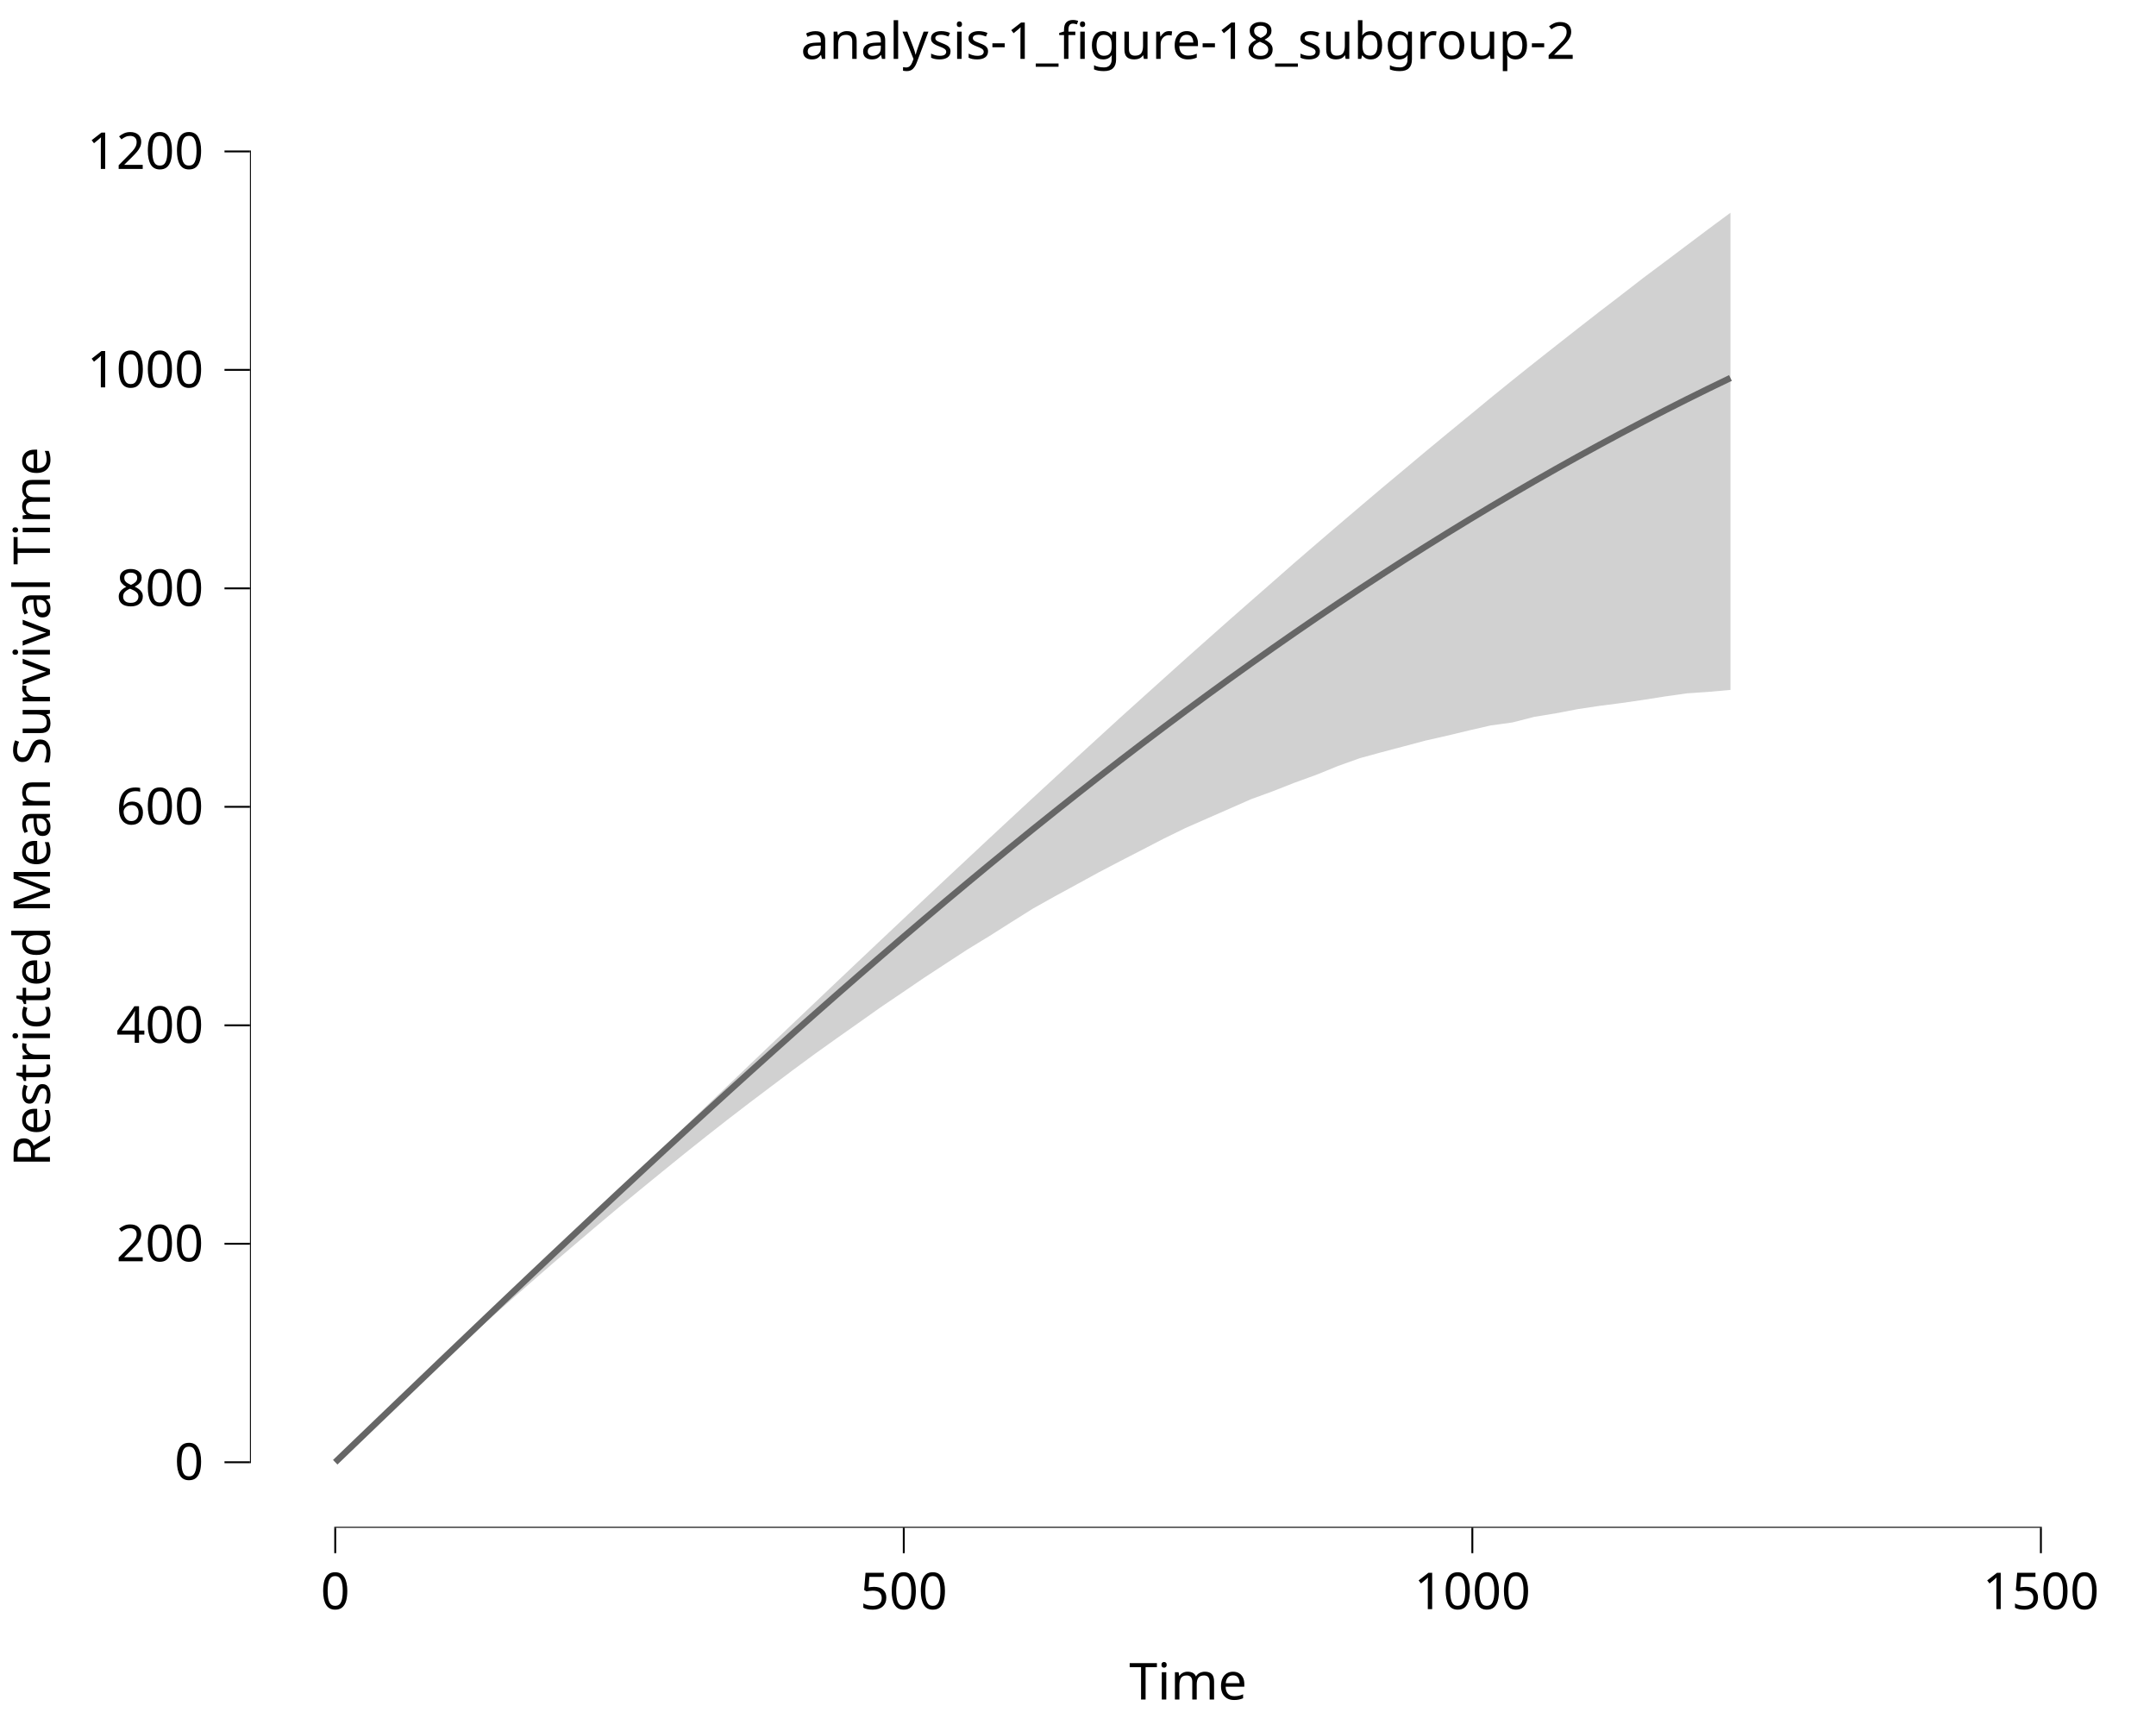
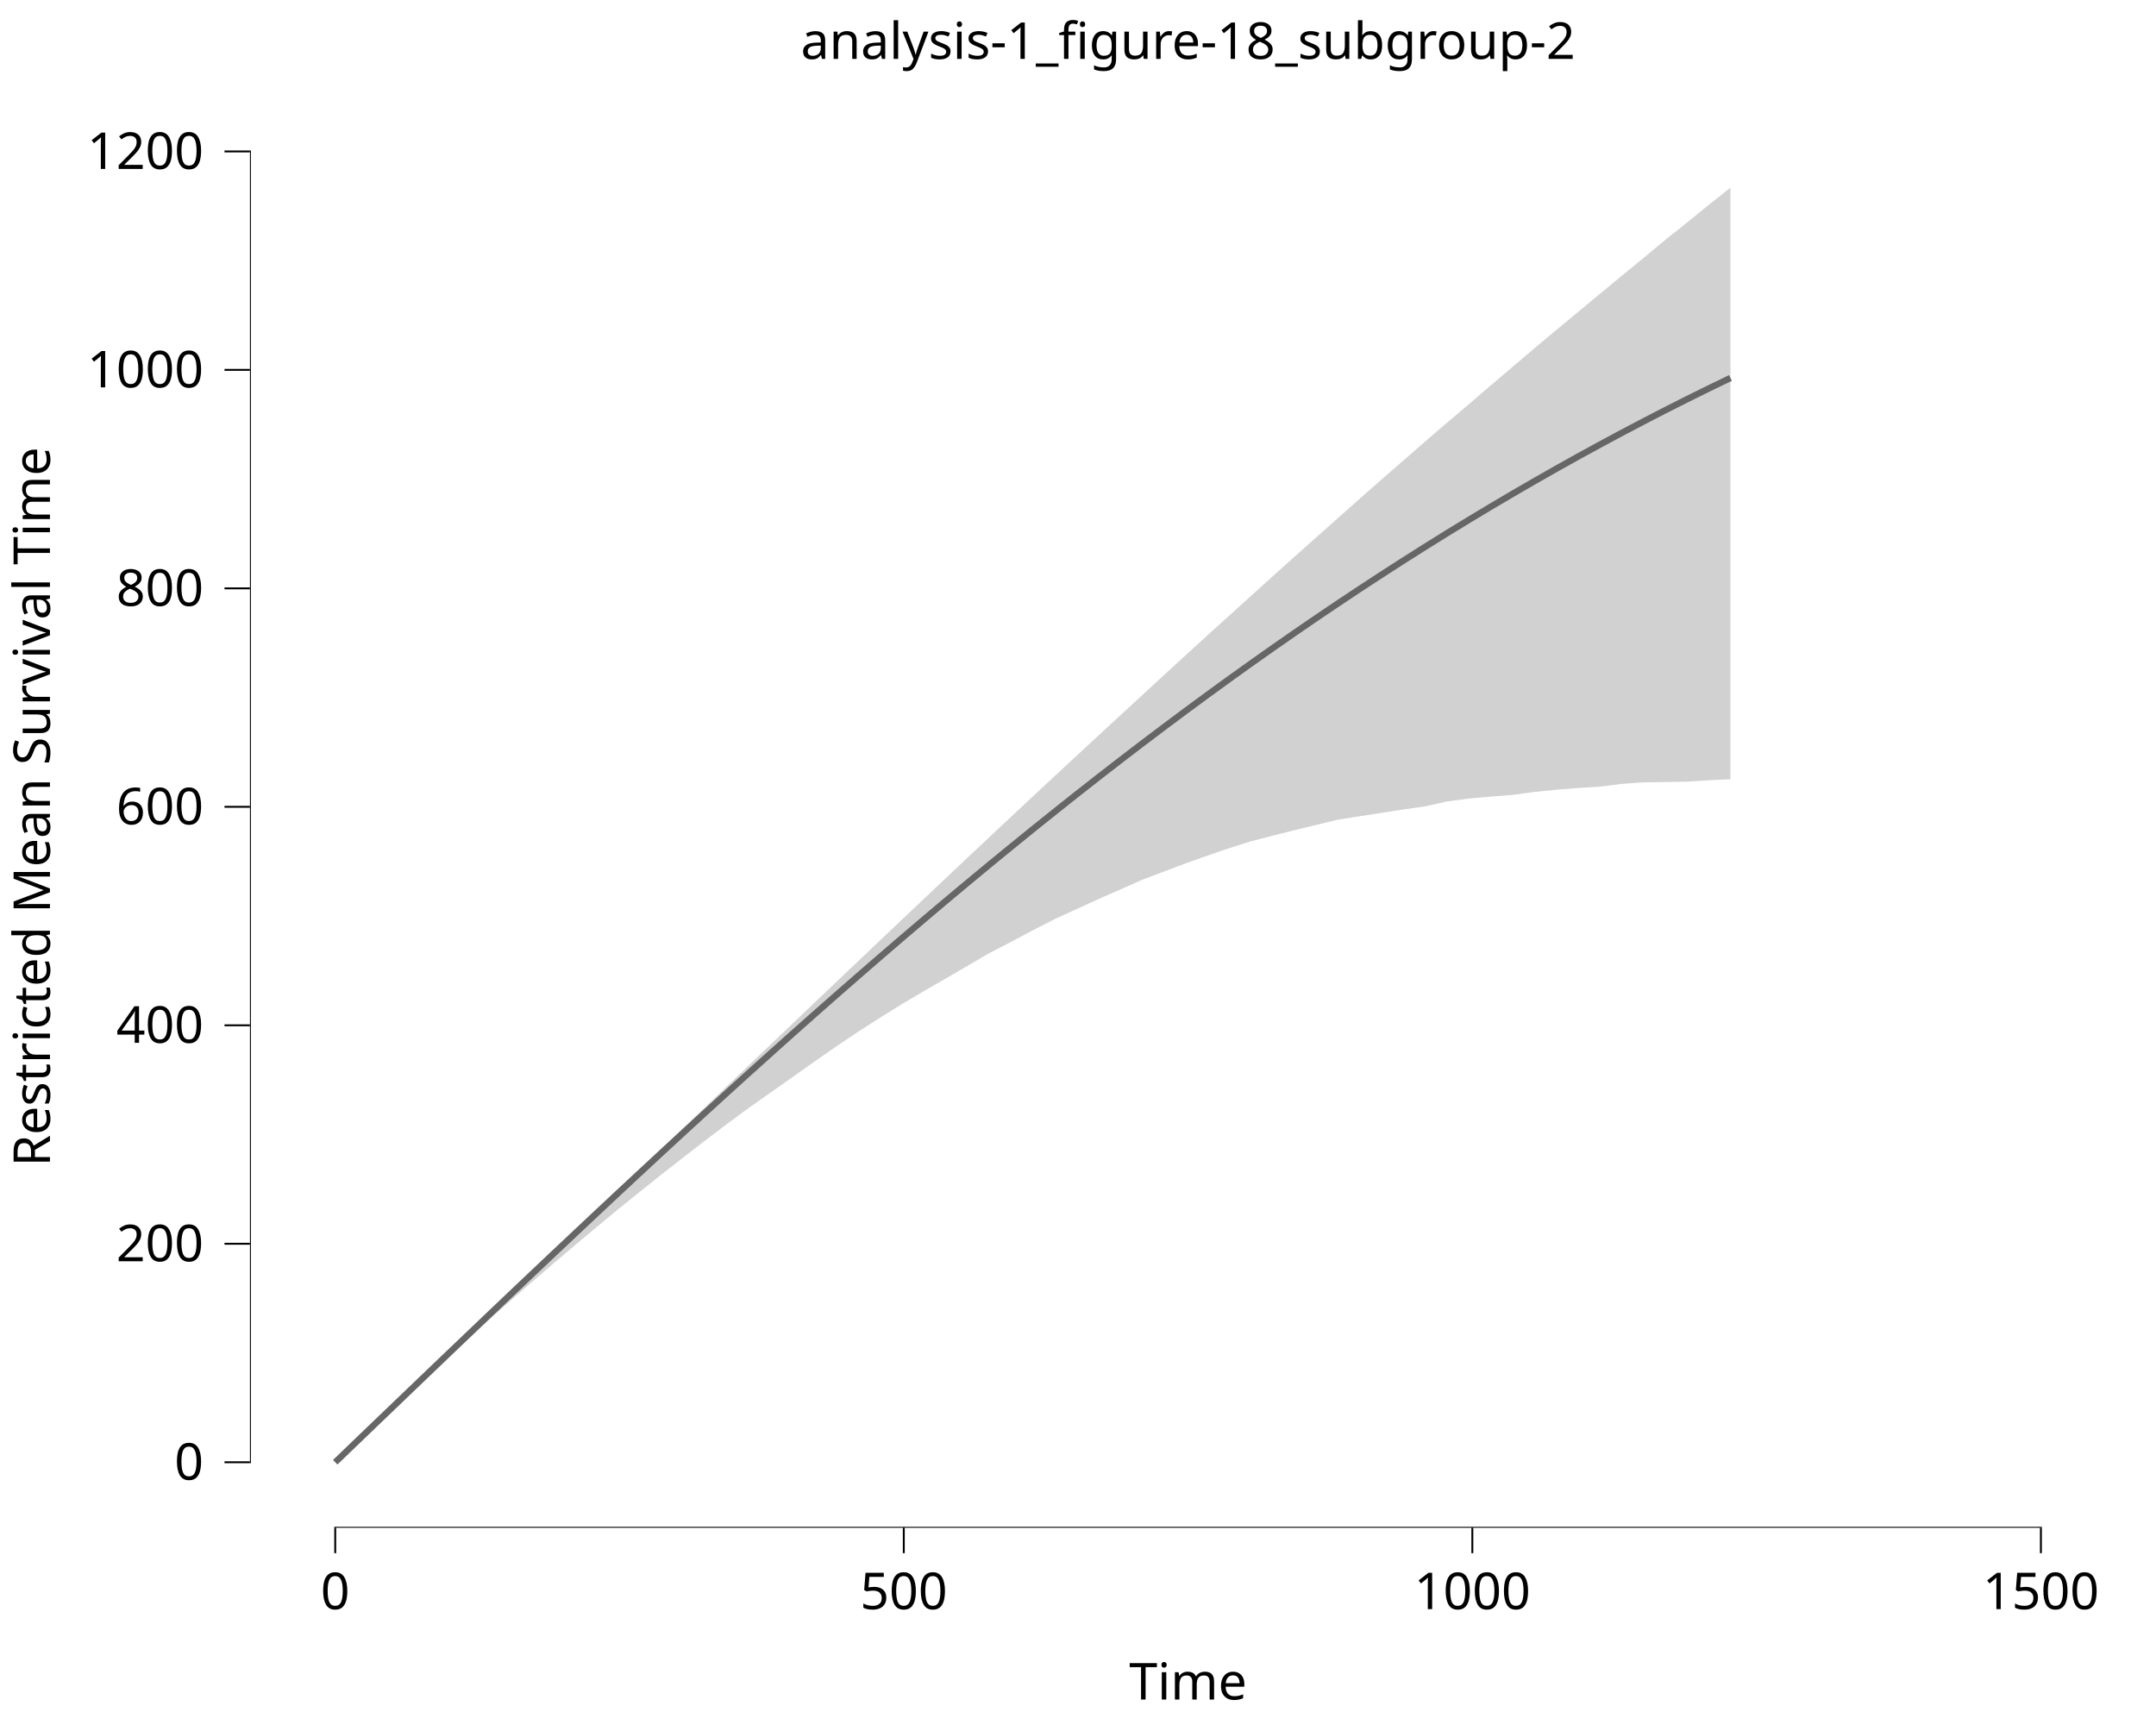
<svg xmlns="http://www.w3.org/2000/svg" class="svglite" data-engine-version="2.0" width="720.00pt" height="576.00pt" viewBox="0 0 720.00 576.00">
  <defs>
    <style type="text/css">
    .svglite line, .svglite polyline, .svglite polygon, .svglite path, .svglite rect, .svglite circle {
      fill: none;
      stroke: #000000;
      stroke-linecap: round;
      stroke-linejoin: round;
      stroke-miterlimit: 10.00;
    }
  </style>
  </defs>
  <rect width="100%" height="100%" style="stroke: none; fill: #FFFFFF;" />
  <defs>
    <clipPath id="cpMC4wMHw3MjAuMDB8MC4wMHw1NzYuMDA=">
      <rect x="0.00" y="0.00" width="720.00" height="576.00" />
    </clipPath>
  </defs>
  <g clip-path="url(#cpMC4wMHw3MjAuMDB8MC4wMHw1NzYuMDA=)">
    <rect x="0.00" y="0.00" width="720.00" height="576.00" style="stroke-width: 10.67; stroke: none;" />
  </g>
  <defs>
    <clipPath id="cpODMuNDd8NzEwLjA0fDI4LjY4fDUxMC4xNA==">
      <rect x="83.47" y="28.68" width="626.57" height="481.46" />
    </clipPath>
  </defs>
  <g clip-path="url(#cpODMuNDd8NzEwLjA0fDI4LjY4fDUxMC4xNA==)">
    <rect x="83.47" y="28.68" width="626.57" height="481.46" style="stroke-width: 10.67; stroke: none;" />
-     <polygon points="111.95,488.26 119.23,481.26 126.51,474.27 133.79,467.28 141.07,460.28 148.35,453.29 155.63,446.30 162.91,439.31 170.19,432.32 177.47,425.33 184.75,418.34 192.04,411.35 199.32,404.36 206.60,397.38 213.88,390.40 221.16,383.43 228.44,376.46 235.72,369.50 243.00,362.54 250.28,355.58 257.56,348.64 264.84,341.71 272.12,334.79 279.40,327.88 286.68,320.98 293.96,314.10 301.24,307.24 308.52,300.38 315.80,293.56 323.08,286.75 330.36,279.95 337.64,273.18 344.92,266.44 352.20,259.73 359.48,253.01 366.76,246.35 374.04,239.69 381.32,233.13 388.60,226.57 395.88,220.03 403.16,213.55 410.44,207.10 417.72,200.70 425.00,194.33 432.28,187.93 439.56,181.65 446.84,175.40 454.12,169.21 461.40,163.04 468.69,156.96 475.97,150.85 483.25,144.83 490.53,138.86 497.81,132.85 505.09,126.95 512.37,121.14 519.65,115.40 526.93,109.68 534.21,104.02 541.49,98.44 548.77,92.80 556.05,87.36 563.33,81.89 570.61,76.42 577.89,71.04 577.89,230.37 570.61,231.02 563.33,231.52 556.05,232.55 548.77,233.70 541.49,234.75 534.21,235.69 526.93,236.78 519.65,238.17 512.37,239.37 505.09,241.23 497.81,242.24 490.53,243.91 483.25,245.66 475.97,247.31 468.69,249.25 461.40,251.17 454.12,253.17 446.84,255.77 439.56,258.73 432.28,261.37 425.00,264.23 417.72,266.89 410.44,270.10 403.16,273.29 395.88,276.49 388.60,280.05 381.32,283.82 374.04,287.57 366.76,291.38 359.48,295.37 352.20,299.33 344.92,303.41 337.64,307.98 330.36,312.60 323.08,317.04 315.80,321.79 308.52,326.55 301.24,331.51 293.96,336.43 286.68,341.59 279.40,346.72 272.12,351.92 264.84,357.28 257.56,362.76 250.28,368.25 243.00,373.84 235.72,379.54 228.44,385.35 221.16,391.25 213.88,397.19 206.60,403.19 199.32,409.31 192.04,415.51 184.75,421.74 177.47,428.08 170.19,434.47 162.91,440.95 155.63,447.49 148.35,454.11 141.07,460.80 133.79,467.56 126.51,474.39 119.23,481.29 111.95,488.26 " style="stroke-width: 0.00; stroke: none; stroke-linecap: butt; fill: #666666; fill-opacity: 0.30;" />
-     <polyline points="111.95,488.26 119.23,481.26 126.51,474.27 133.79,467.28 141.07,460.28 148.35,453.29 155.63,446.30 162.91,439.31 170.19,432.32 177.47,425.33 184.75,418.34 192.04,411.35 199.32,404.36 206.60,397.38 213.88,390.40 221.16,383.43 228.44,376.46 235.72,369.50 243.00,362.54 250.28,355.58 257.56,348.64 264.84,341.71 272.12,334.79 279.40,327.88 286.68,320.98 293.96,314.10 301.24,307.24 308.52,300.38 315.80,293.56 323.08,286.75 330.36,279.95 337.64,273.18 344.92,266.44 352.20,259.73 359.48,253.01 366.76,246.35 374.04,239.69 381.32,233.13 388.60,226.57 395.88,220.03 403.16,213.55 410.44,207.10 417.72,200.70 425.00,194.33 432.28,187.93 439.56,181.65 446.84,175.40 454.12,169.21 461.40,163.04 468.69,156.96 475.97,150.85 483.25,144.83 490.53,138.86 497.81,132.85 505.09,126.95 512.37,121.14 519.65,115.40 526.93,109.68 534.21,104.02 541.49,98.44 548.77,92.80 556.05,87.36 563.33,81.89 570.61,76.42 577.89,71.04 " style="stroke-width: 1.07; stroke: none; stroke-linecap: butt;" />
-     <polyline points="577.89,230.37 570.61,231.02 563.33,231.52 556.05,232.55 548.77,233.70 541.49,234.75 534.21,235.69 526.93,236.78 519.65,238.17 512.37,239.37 505.09,241.23 497.81,242.24 490.53,243.91 483.25,245.66 475.97,247.31 468.69,249.25 461.40,251.17 454.12,253.17 446.84,255.77 439.56,258.73 432.28,261.37 425.00,264.23 417.72,266.89 410.44,270.10 403.16,273.29 395.88,276.49 388.60,280.05 381.32,283.82 374.04,287.57 366.76,291.38 359.48,295.37 352.20,299.33 344.92,303.41 337.64,307.98 330.36,312.60 323.08,317.04 315.80,321.79 308.52,326.55 301.24,331.51 293.96,336.43 286.68,341.59 279.40,346.72 272.12,351.92 264.84,357.28 257.56,362.76 250.28,368.25 243.00,373.84 235.72,379.54 228.44,385.35 221.16,391.25 213.88,397.19 206.60,403.19 199.32,409.31 192.04,415.51 184.75,421.74 177.47,428.08 170.19,434.47 162.91,440.95 155.63,447.49 148.35,454.11 141.07,460.80 133.79,467.56 126.51,474.39 119.23,481.29 111.95,488.26 " style="stroke-width: 1.07; stroke: none; stroke-linecap: butt;" />
+     <polygon points="111.95,488.26 119.23,481.26 126.51,474.27 133.79,467.28 141.07,460.28 148.35,453.29 155.63,446.30 162.91,439.31 170.19,432.32 177.47,425.32 184.75,418.34 192.04,411.35 199.32,404.36 206.60,397.38 213.88,390.39 221.16,383.42 228.44,376.44 235.72,369.47 243.00,362.50 250.28,355.54 257.56,348.59 264.84,341.64 272.12,334.70 279.40,327.77 286.68,320.85 293.96,313.94 301.24,307.04 308.52,300.15 315.80,293.28 323.08,286.41 330.36,279.56 337.64,272.74 344.92,265.94 352.20,259.16 359.48,252.40 366.76,245.65 374.04,238.94 381.32,232.23 388.60,225.53 395.88,218.85 403.16,212.19 410.44,205.61 417.72,199.03 425.00,192.45 432.28,185.91 439.56,179.42 446.84,172.95 454.12,166.49 461.40,160.08 468.69,153.73 475.97,147.39 483.25,141.13 490.53,134.97 497.81,128.70 505.09,122.53 512.37,116.33 519.65,110.25 526.93,104.22 534.21,98.19 541.49,92.16 548.77,86.21 556.05,80.16 563.33,74.35 570.61,68.43 577.89,62.67 577.89,260.20 570.61,260.54 563.33,261.01 556.05,261.13 548.77,261.24 541.49,261.76 534.21,262.68 526.93,263.13 519.65,263.71 512.37,264.44 505.09,265.44 497.81,265.99 490.53,266.65 483.25,267.62 475.97,269.25 468.69,270.28 461.40,271.43 454.12,272.55 446.84,273.70 439.56,275.45 432.28,277.21 425.00,279.05 417.72,280.93 410.44,283.23 403.16,285.73 395.88,288.31 388.60,291.05 381.32,293.82 374.04,297.05 366.76,300.25 359.48,303.58 352.20,306.91 344.92,310.63 337.64,314.51 330.36,318.27 323.08,322.52 315.80,326.76 308.52,330.96 301.24,335.26 293.96,339.78 286.68,344.44 279.40,349.34 272.12,354.39 264.84,359.54 257.56,364.66 250.28,369.79 243.00,375.13 235.72,380.66 228.44,386.28 221.16,391.98 213.88,397.78 206.60,403.66 199.32,409.67 192.04,415.76 184.75,421.96 177.47,428.23 170.19,434.57 162.91,441.02 155.63,447.55 148.35,454.14 141.07,460.83 133.79,467.58 126.51,474.40 119.23,481.29 111.95,488.26 " style="stroke-width: 0.00; stroke: none; stroke-linecap: butt; fill: #666666; fill-opacity: 0.30;" />
+     <polyline points="111.95,488.26 119.23,481.26 126.51,474.27 133.79,467.28 141.07,460.28 148.35,453.29 155.63,446.30 162.91,439.31 170.19,432.32 177.47,425.32 184.75,418.34 192.04,411.35 199.32,404.36 206.60,397.38 213.88,390.39 221.16,383.42 228.44,376.44 235.72,369.47 243.00,362.50 250.28,355.54 257.56,348.59 264.84,341.64 272.12,334.70 279.40,327.77 286.68,320.85 293.96,313.94 301.24,307.04 308.52,300.15 315.80,293.28 323.08,286.41 330.36,279.56 337.64,272.74 344.92,265.94 352.20,259.16 359.48,252.40 366.76,245.65 374.04,238.94 381.32,232.23 388.60,225.53 395.88,218.85 403.16,212.19 410.44,205.61 417.72,199.03 425.00,192.45 432.28,185.91 439.56,179.42 446.84,172.95 454.12,166.49 461.40,160.08 468.69,153.73 475.97,147.39 483.25,141.13 490.53,134.97 497.81,128.70 505.09,122.53 512.37,116.33 519.65,110.25 526.93,104.22 534.21,98.19 541.49,92.16 548.77,86.21 556.05,80.16 563.33,74.35 570.61,68.43 577.89,62.67 " style="stroke-width: 1.07; stroke: none; stroke-linecap: butt;" />
+     <polyline points="577.89,260.20 570.61,260.54 563.33,261.01 556.05,261.13 548.77,261.24 541.49,261.76 534.21,262.68 526.93,263.13 519.65,263.71 512.37,264.44 505.09,265.44 497.81,265.99 490.53,266.65 483.25,267.62 475.97,269.25 468.69,270.28 461.40,271.43 454.12,272.55 446.84,273.70 439.56,275.45 432.28,277.21 425.00,279.05 417.72,280.93 410.44,283.23 403.16,285.73 395.88,288.31 388.60,291.05 381.32,293.82 374.04,297.05 366.76,300.25 359.48,303.58 352.20,306.91 344.92,310.63 337.64,314.51 330.36,318.27 323.08,322.52 315.80,326.76 308.52,330.96 301.24,335.26 293.96,339.78 286.68,344.44 279.40,349.34 272.12,354.39 264.84,359.54 257.56,364.66 250.28,369.79 243.00,375.13 235.72,380.66 228.44,386.28 221.16,391.98 213.88,397.78 206.60,403.66 199.32,409.67 192.04,415.76 184.75,421.96 177.47,428.23 170.19,434.57 162.91,441.02 155.63,447.55 148.35,454.14 141.07,460.83 133.79,467.58 126.51,474.40 119.23,481.29 111.95,488.26 " style="stroke-width: 1.07; stroke: none; stroke-linecap: butt;" />
    <polyline points="111.95,488.26 119.23,481.26 126.51,474.27 133.79,467.29 141.07,460.31 148.35,453.34 155.63,446.39 162.91,439.44 170.19,432.52 177.47,425.61 184.75,418.73 192.04,411.87 199.32,405.03 206.60,398.22 213.88,391.45 221.16,384.70 228.44,377.99 235.72,371.32 243.00,364.68 250.28,358.09 257.56,351.54 264.84,345.03 272.12,338.57 279.40,332.16 286.68,325.80 293.96,319.49 301.24,313.23 308.52,307.03 315.80,300.88 323.08,294.80 330.36,288.77 337.64,282.81 344.92,276.90 352.20,271.07 359.48,265.29 366.76,259.58 374.04,253.94 381.32,248.37 388.60,242.87 395.88,237.44 403.16,232.08 410.44,226.79 417.72,221.58 425.00,216.44 432.28,211.37 439.56,206.38 446.84,201.47 454.12,196.63 461.40,191.87 468.69,187.18 475.97,182.57 483.25,178.04 490.53,173.59 497.81,169.21 505.09,164.92 512.37,160.70 519.65,156.56 526.93,152.49 534.21,148.51 541.49,144.60 548.77,140.77 556.05,137.01 563.33,133.33 570.61,129.73 577.89,126.21 " style="stroke-width: 2.13; stroke: #666666; stroke-linecap: butt;" />
    <line x1="111.63" y1="510.14" x2="681.88" y2="510.14" style="stroke-width: 0.64; stroke-linecap: butt;" />
    <line x1="83.47" y1="488.57" x2="83.47" y2="50.24" style="stroke-width: 0.64; stroke-linecap: butt;" />
    <rect x="83.47" y="28.68" width="626.57" height="481.46" style="stroke-width: 0.00; stroke: none;" />
  </g>
  <g clip-path="url(#cpMC4wMHw3MjAuMDB8MC4wMHw1NzYuMDA=)">
    <polyline points="83.47,510.14 83.47,28.68 " style="stroke-width: 0.00; stroke: none; stroke-linecap: butt;" />
    <text x="67.99" y="494.10" text-anchor="end" style="font-size: 17.00px; font-family: sans;" textLength="9.46px" lengthAdjust="spacingAndGlyphs">0</text>
    <text x="67.99" y="421.16" text-anchor="end" style="font-size: 17.00px; font-family: sans;" textLength="28.37px" lengthAdjust="spacingAndGlyphs">200</text>
    <text x="67.99" y="348.21" text-anchor="end" style="font-size: 17.00px; font-family: sans;" textLength="28.37px" lengthAdjust="spacingAndGlyphs">400</text>
    <text x="67.99" y="275.26" text-anchor="end" style="font-size: 17.00px; font-family: sans;" textLength="28.37px" lengthAdjust="spacingAndGlyphs">600</text>
    <text x="67.99" y="202.31" text-anchor="end" style="font-size: 17.00px; font-family: sans;" textLength="28.37px" lengthAdjust="spacingAndGlyphs">800</text>
    <text x="67.99" y="129.36" text-anchor="end" style="font-size: 17.00px; font-family: sans;" textLength="37.82px" lengthAdjust="spacingAndGlyphs">1000</text>
    <text x="67.99" y="56.41" text-anchor="end" style="font-size: 17.00px; font-family: sans;" textLength="37.82px" lengthAdjust="spacingAndGlyphs">1200</text>
    <polyline points="74.97,488.26 83.47,488.26 " style="stroke-width: 0.64; stroke-linecap: butt;" />
    <polyline points="74.97,415.31 83.47,415.31 " style="stroke-width: 0.64; stroke-linecap: butt;" />
    <polyline points="74.97,342.36 83.47,342.36 " style="stroke-width: 0.64; stroke-linecap: butt;" />
    <polyline points="74.97,269.41 83.47,269.41 " style="stroke-width: 0.64; stroke-linecap: butt;" />
    <polyline points="74.97,196.46 83.47,196.46 " style="stroke-width: 0.64; stroke-linecap: butt;" />
    <polyline points="74.97,123.51 83.47,123.51 " style="stroke-width: 0.64; stroke-linecap: butt;" />
    <polyline points="74.97,50.56 83.47,50.56 " style="stroke-width: 0.64; stroke-linecap: butt;" />
    <polyline points="83.47,510.14 710.04,510.14 " style="stroke-width: 0.00; stroke: none; stroke-linecap: butt;" />
    <polyline points="111.95,518.64 111.95,510.14 " style="stroke-width: 0.64; stroke-linecap: butt;" />
    <polyline points="301.82,518.64 301.82,510.14 " style="stroke-width: 0.64; stroke-linecap: butt;" />
    <polyline points="491.69,518.64 491.69,510.14 " style="stroke-width: 0.64; stroke-linecap: butt;" />
    <polyline points="681.56,518.64 681.56,510.14 " style="stroke-width: 0.64; stroke-linecap: butt;" />
    <text x="111.95" y="537.32" text-anchor="middle" style="font-size: 17.00px; font-family: sans;" textLength="9.46px" lengthAdjust="spacingAndGlyphs">0</text>
    <text x="301.82" y="537.32" text-anchor="middle" style="font-size: 17.00px; font-family: sans;" textLength="28.37px" lengthAdjust="spacingAndGlyphs">500</text>
    <text x="491.69" y="537.32" text-anchor="middle" style="font-size: 17.00px; font-family: sans;" textLength="37.82px" lengthAdjust="spacingAndGlyphs">1000</text>
    <text x="681.56" y="537.32" text-anchor="middle" style="font-size: 17.00px; font-family: sans;" textLength="37.82px" lengthAdjust="spacingAndGlyphs">1500</text>
    <text x="396.75" y="567.49" text-anchor="middle" style="font-size: 17.00px; font-family: sans;" textLength="37.78px" lengthAdjust="spacingAndGlyphs">Time</text>
    <text transform="translate(16.68,269.41) rotate(-90)" text-anchor="middle" style="font-size: 17.00px; font-family: sans;" textLength="231.50px" lengthAdjust="spacingAndGlyphs">Restricted Mean Survival Time</text>
    <text x="396.75" y="19.67" text-anchor="middle" style="font-size: 17.00px; font-family: sans;" textLength="248.57px" lengthAdjust="spacingAndGlyphs">analysis-1_figure-18_subgroup-2</text>
  </g>
</svg>
